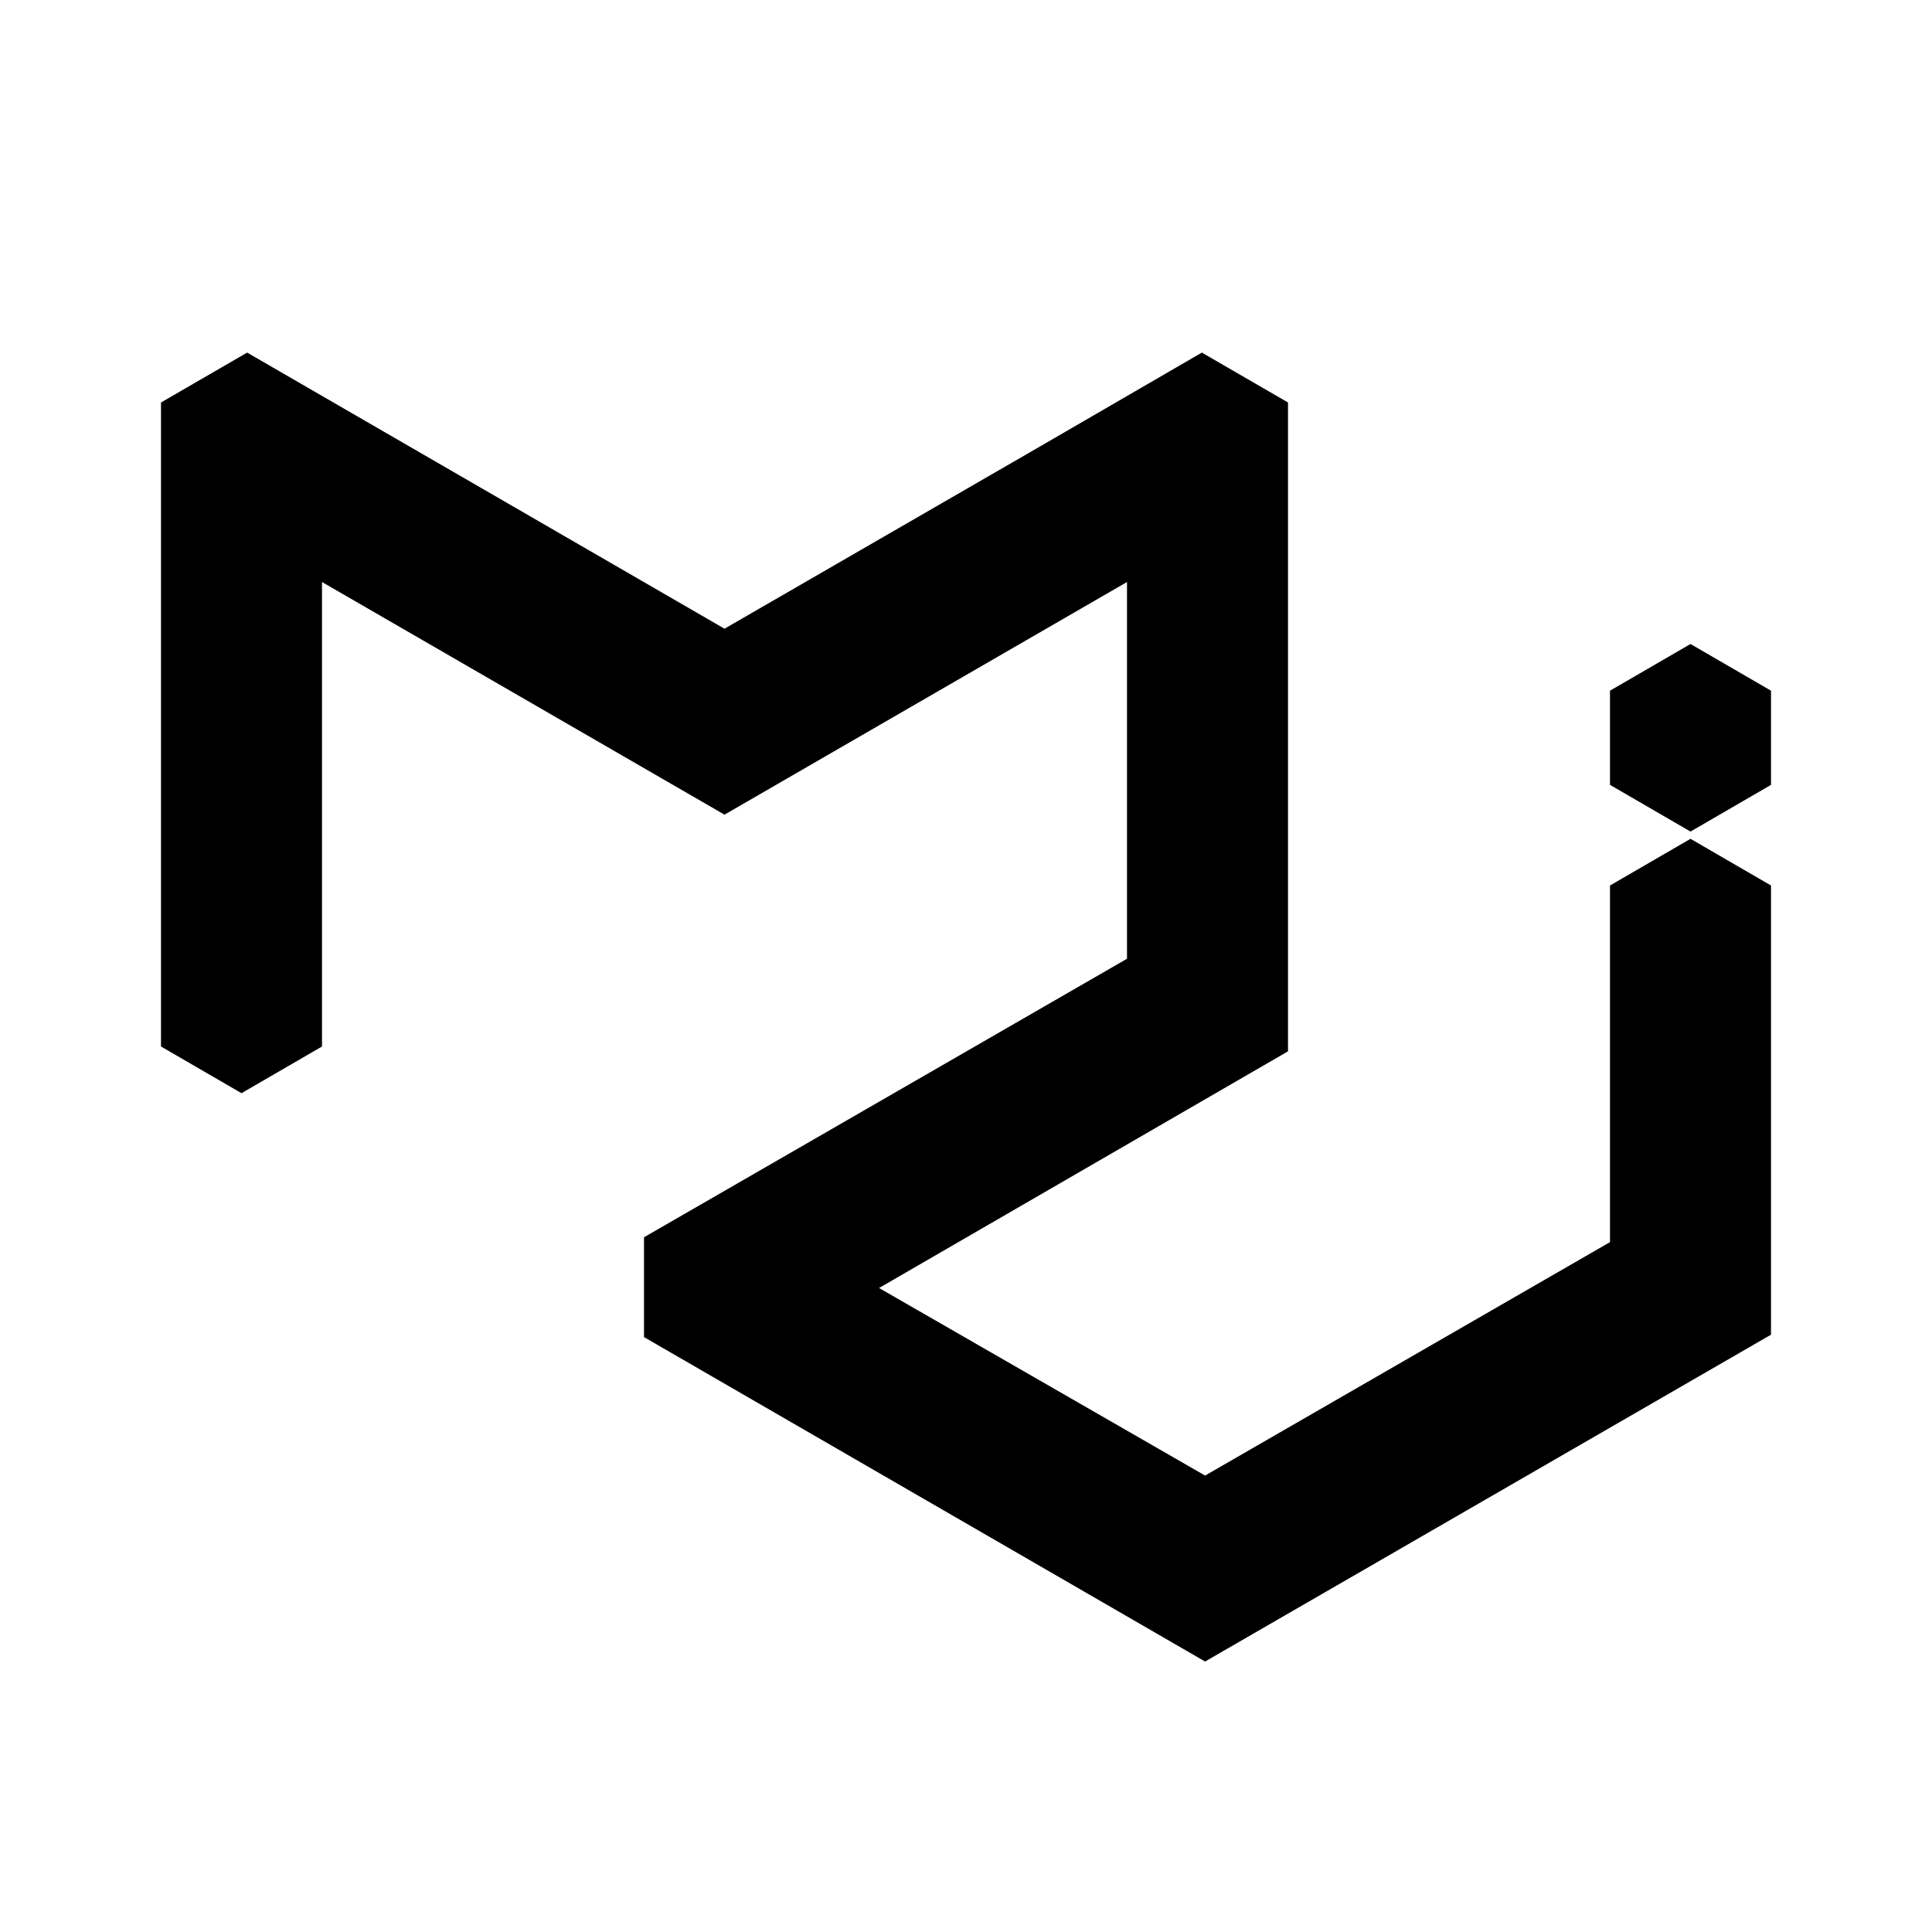
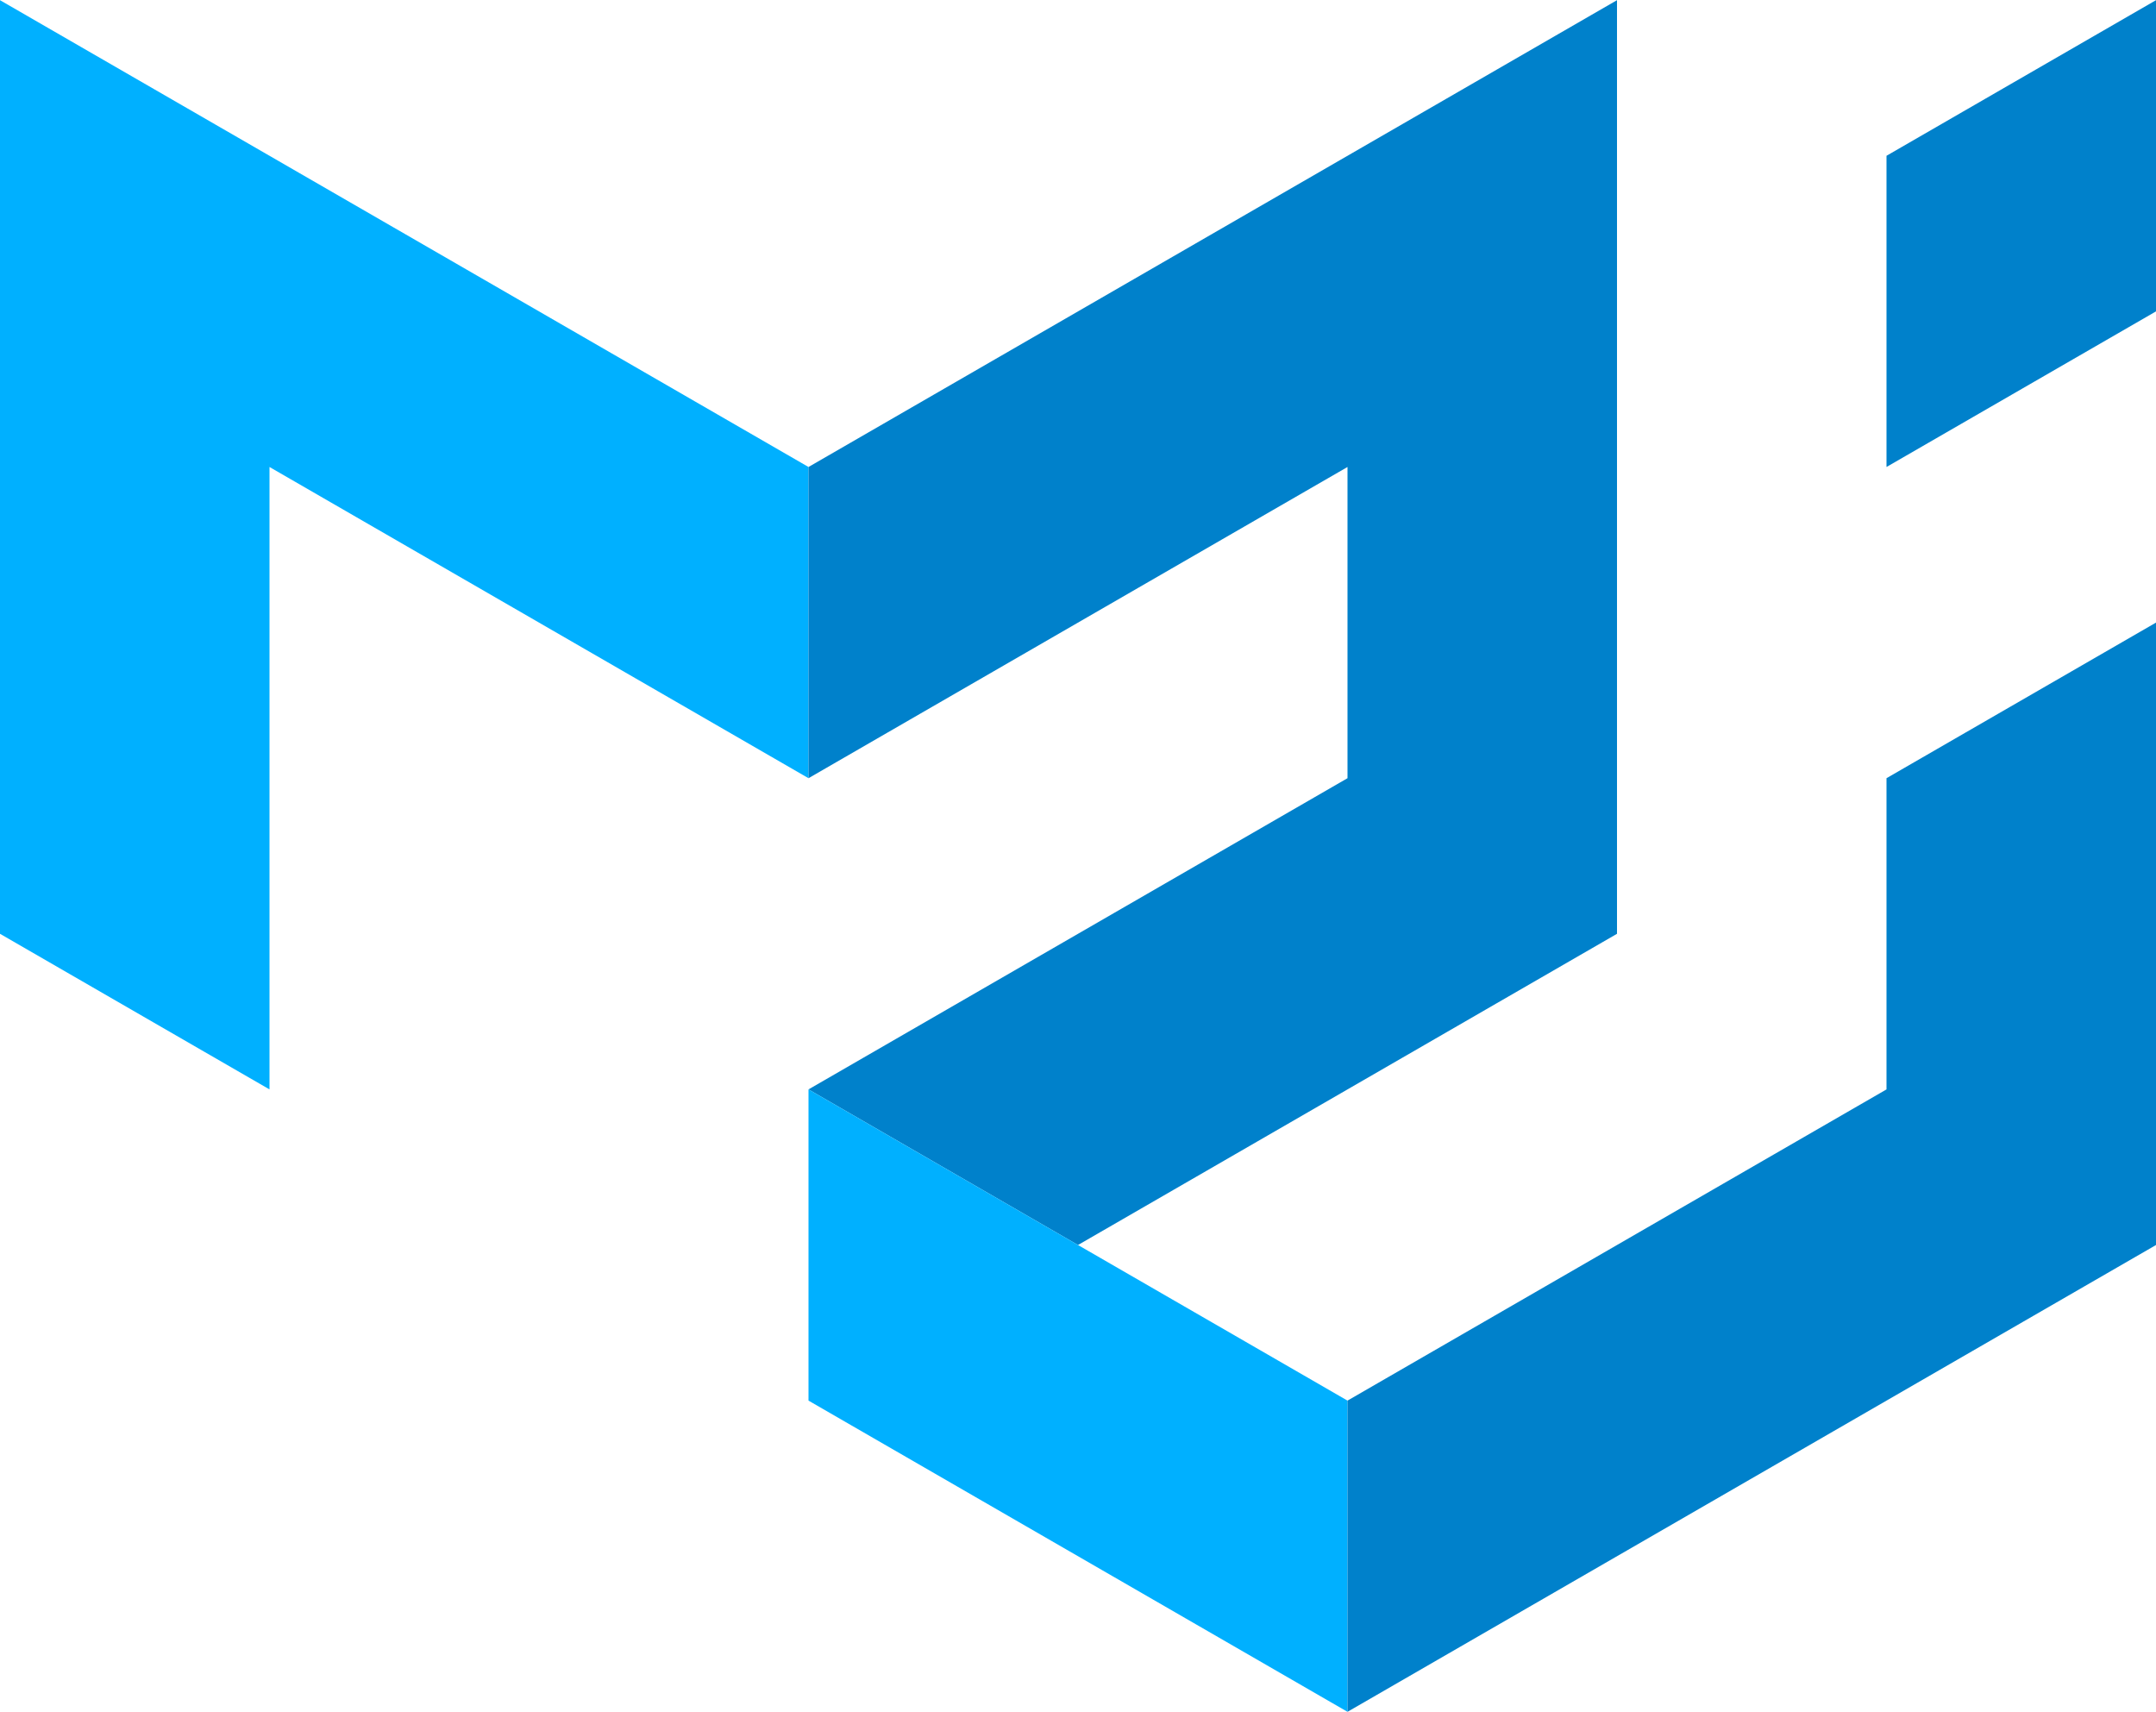
- <svg xmlns="http://www.w3.org/2000/svg" id="mdi-material-ui" viewBox="0 0 24 24">
-   <path d="M8,16.61V15.37L14,11.91V7.23L9,10.12L4,7.23V13L3,13.58L2,13V5L3.07,4.38L9,7.81L12.93,5.54L14.93,4.38L16,5V13.06L10.92,16L14.97,18.33L20,15.43V11L21,10.42L22,11V16.58L14.97,20.64L8,16.61M22,9.75L21,10.33L20,9.75V8.58L21,8L22,8.58V9.75Z" />
+ <svg xmlns="http://www.w3.org/2000/svg" viewBox="0 0 600 476.3" width="2500" height="1985">
+   <path d="M0 259.8V0l225 129.9v86.6L75 129.9v173.2z" fill="#00b0ff" />
+   <path d="M225 129.9L450 0v259.8l-150 86.6-75-43.3 150-86.6v-86.6l-150 86.6z" fill="#0081cb" />
+   <path d="M225 303.1v86.6l150 86.6v-86.6z" fill="#00b0ff" />
+   <path d="M375 476.3l225-129.9V173.2l-75 43.3v86.6l-150 86.6zm150-346.4V43.3L600 0v86.6z" fill="#0081cb" />
</svg>
